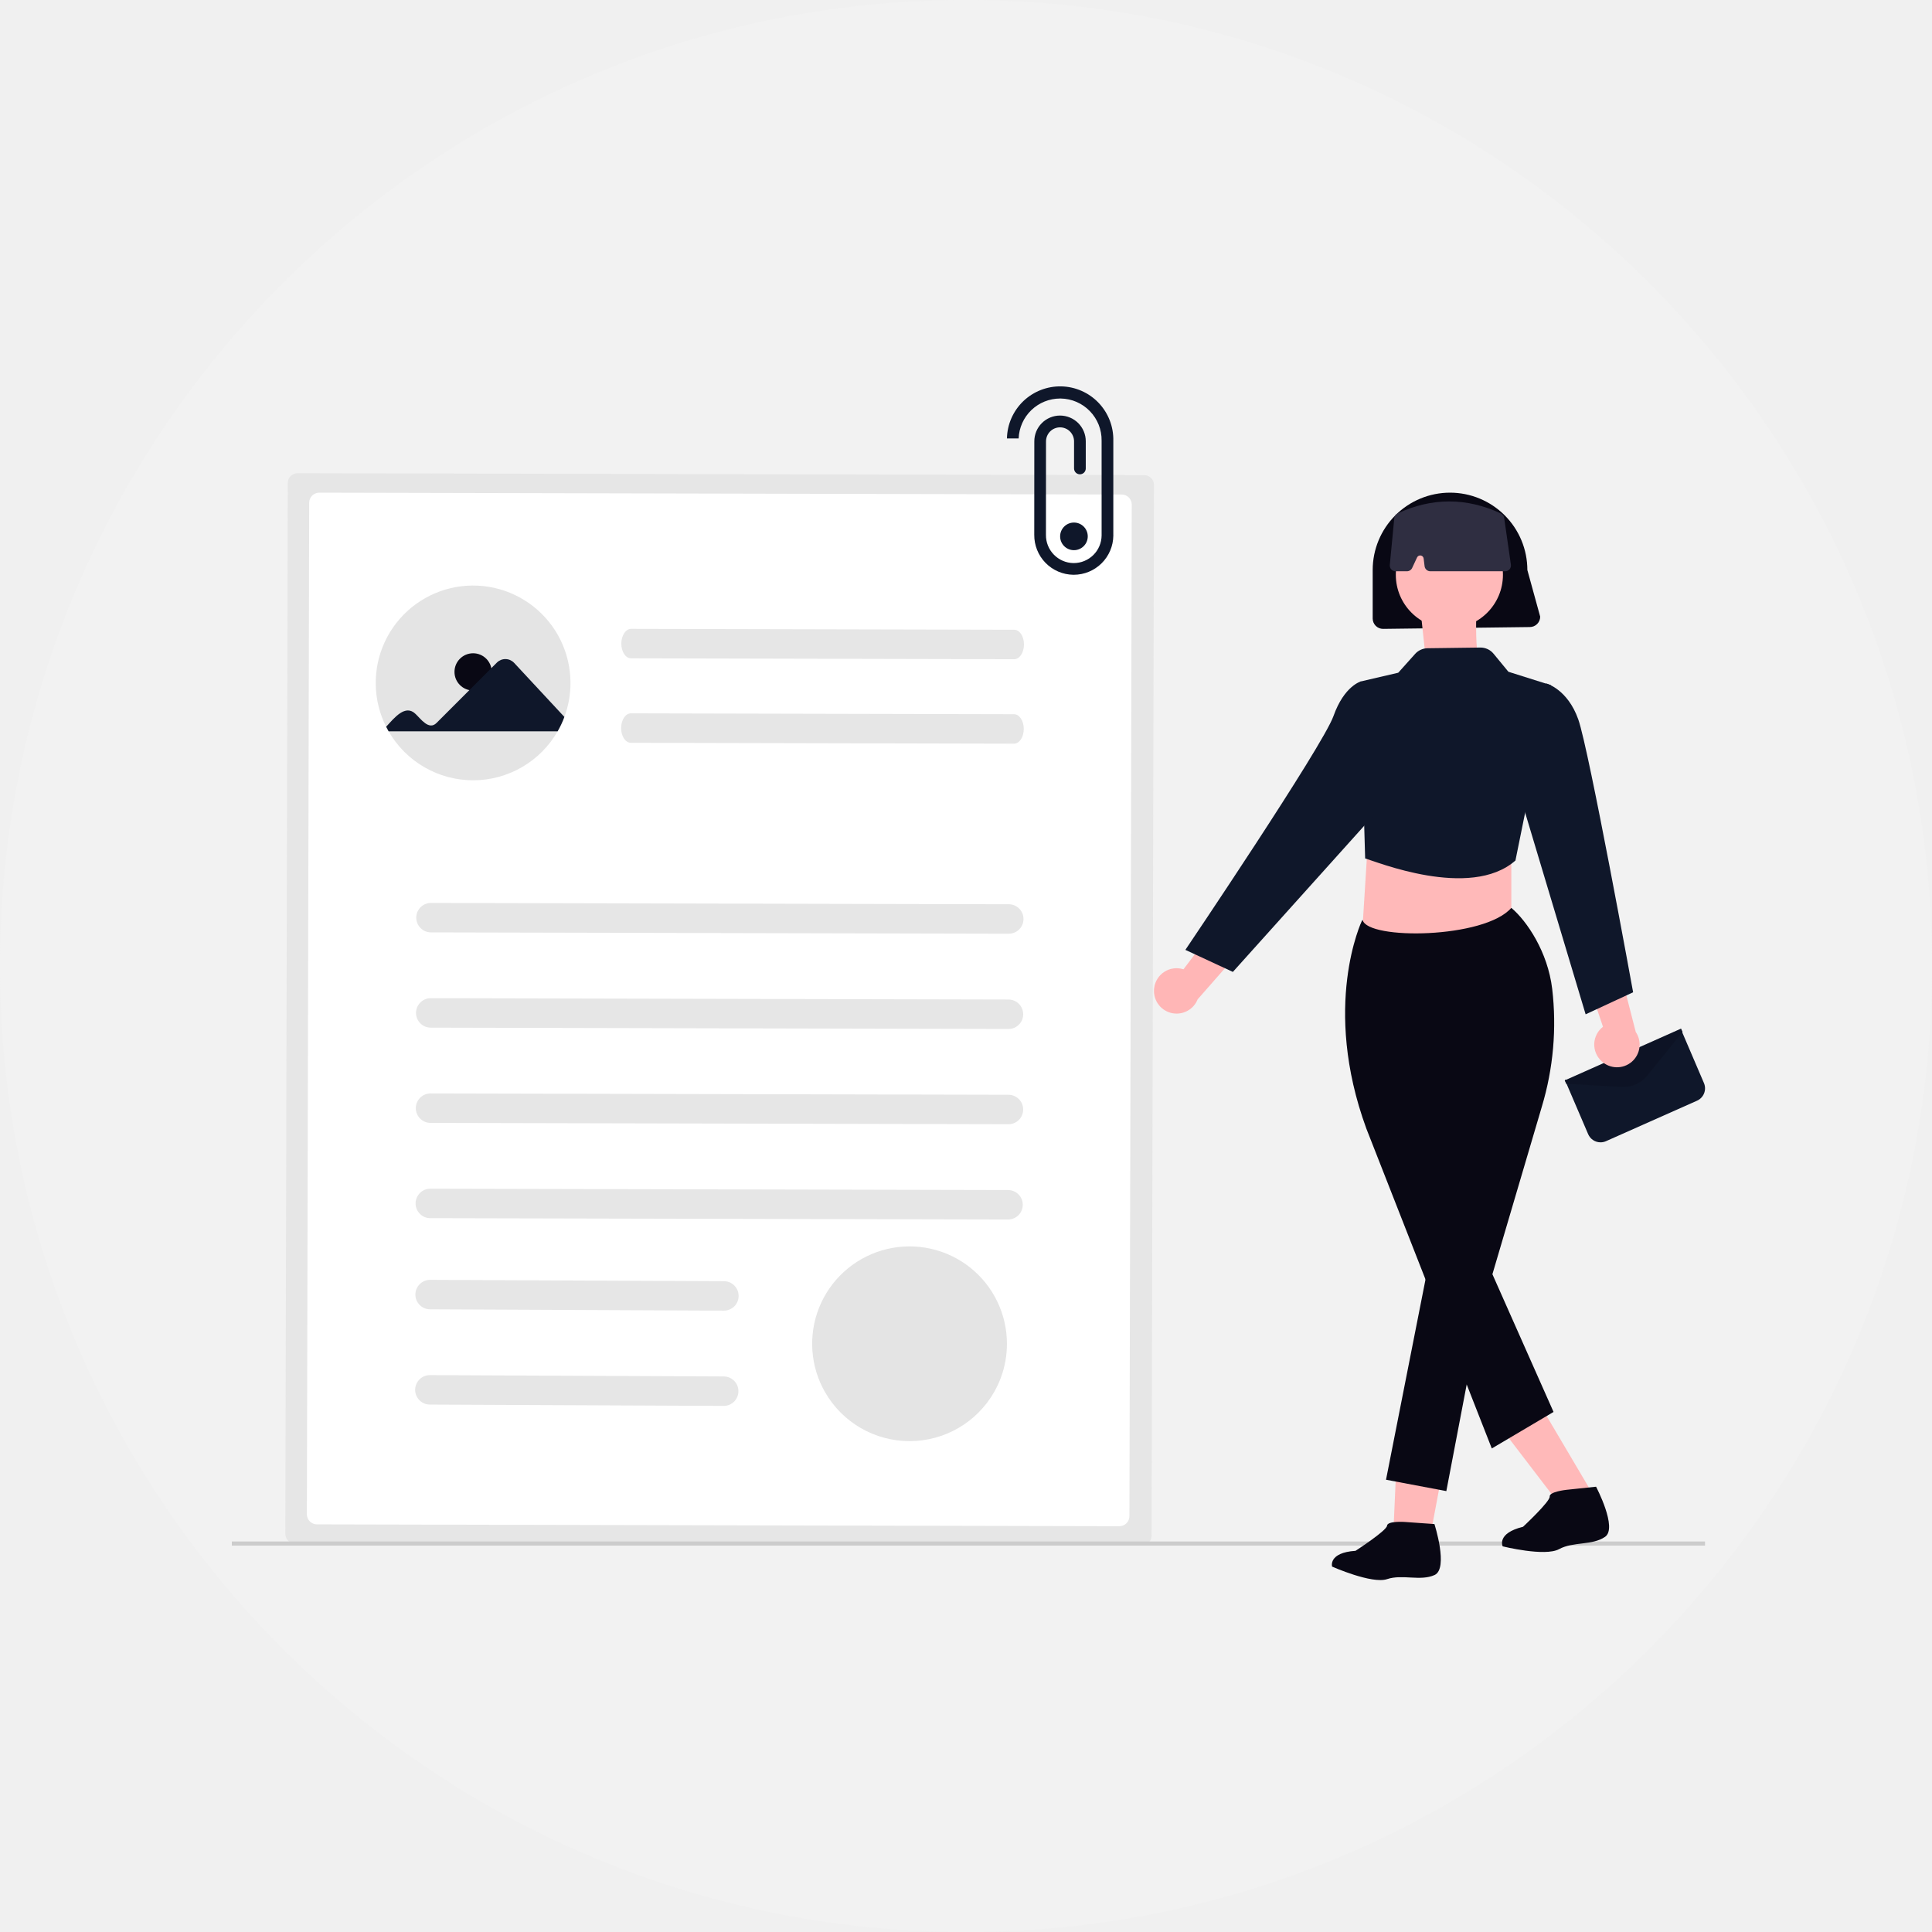
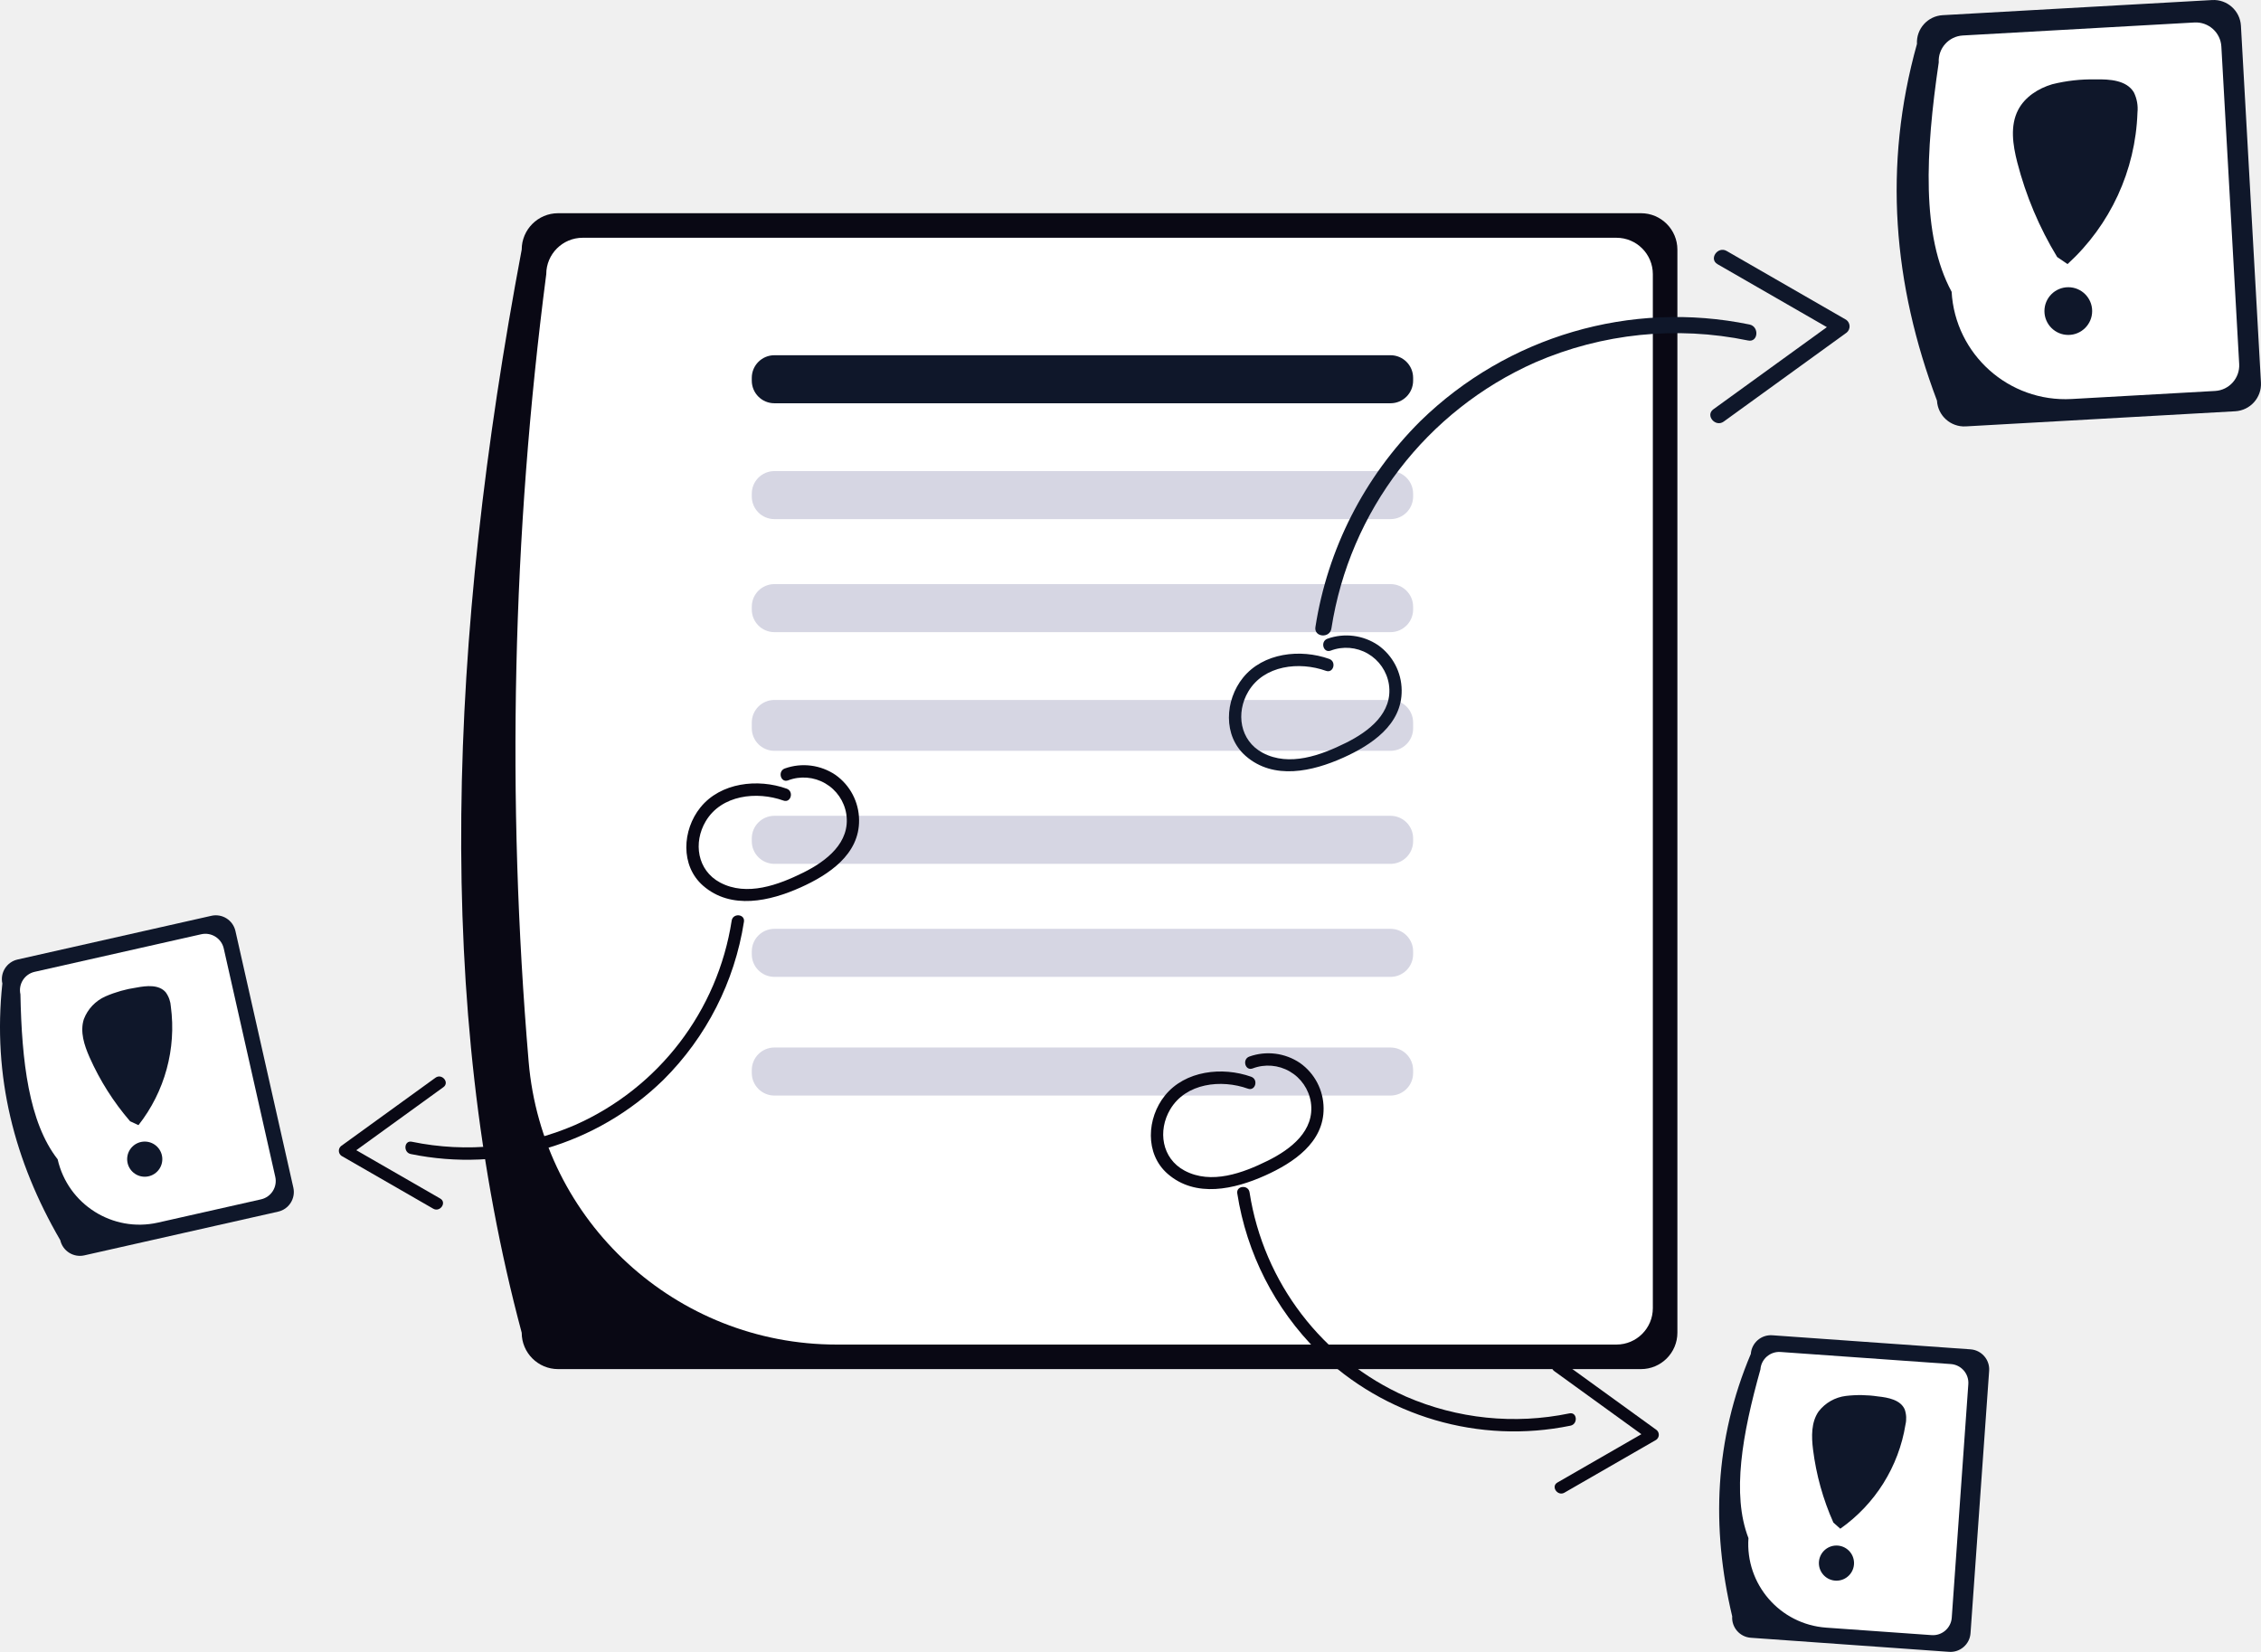
- <svg xmlns="http://www.w3.org/2000/svg" width="100" height="100" viewBox="0 0 100 100" fill="none">
-   <circle cx="50" cy="50" r="50" fill="#F2F2F2" />
-   <g clip-path="url(#clip0_18_54)">
-     <path d="M15.404 24.492C15.27 24.492 15.14 24.545 15.045 24.64C14.949 24.735 14.895 24.864 14.895 24.999L14.77 79.391C14.77 79.526 14.823 79.655 14.918 79.751C15.013 79.846 15.142 79.9 15.277 79.9L59.095 80.001C59.23 80.001 59.359 79.948 59.455 79.853C59.55 79.758 59.604 79.629 59.605 79.494L59.73 25.102C59.73 24.967 59.677 24.838 59.582 24.742C59.487 24.647 59.358 24.593 59.223 24.593L15.404 24.492Z" fill="#E6E6E6" />
-     <path d="M16.526 25.5C16.388 25.5 16.255 25.555 16.157 25.652C16.06 25.749 16.005 25.881 16.004 26.02L15.884 78.379C15.884 78.517 15.938 78.65 16.036 78.747C16.133 78.845 16.265 78.9 16.403 78.901L57.937 78.996C58.075 78.996 58.207 78.942 58.305 78.844C58.403 78.747 58.458 78.615 58.459 78.477L58.579 26.117C58.579 25.979 58.524 25.847 58.427 25.749C58.329 25.651 58.197 25.596 58.059 25.596L16.526 25.5Z" fill="white" />
-     <path d="M52.204 48.329L22.314 48.26C22.213 48.261 22.113 48.242 22.02 48.204C21.926 48.166 21.841 48.109 21.77 48.038C21.698 47.967 21.642 47.883 21.603 47.789C21.564 47.696 21.545 47.596 21.545 47.496C21.545 47.395 21.565 47.295 21.604 47.202C21.643 47.109 21.701 47.025 21.772 46.954C21.844 46.883 21.929 46.828 22.023 46.79C22.116 46.752 22.217 46.734 22.317 46.735L52.207 46.804C52.308 46.803 52.408 46.822 52.502 46.86C52.595 46.898 52.68 46.954 52.751 47.025C52.823 47.096 52.88 47.181 52.918 47.274C52.957 47.367 52.977 47.467 52.976 47.568C52.976 47.669 52.956 47.769 52.917 47.862C52.878 47.955 52.821 48.039 52.749 48.11C52.677 48.18 52.592 48.236 52.498 48.274C52.405 48.311 52.305 48.33 52.204 48.329Z" fill="#E6E6E6" />
-     <path d="M52.493 34.121L32.663 34.075C32.384 34.075 32.158 33.733 32.159 33.312C32.16 32.891 32.388 32.55 32.667 32.55L52.497 32.596C52.776 32.597 53.002 32.939 53.001 33.36C53 33.78 52.772 34.122 52.493 34.121Z" fill="#E6E6E6" />
-     <path d="M52.483 38.493L32.653 38.447C32.374 38.447 32.148 38.105 32.149 37.684C32.15 37.263 32.377 36.922 32.657 36.922L52.487 36.968C52.766 36.968 52.991 37.311 52.991 37.731C52.99 38.152 52.763 38.493 52.483 38.493Z" fill="#E6E6E6" />
-     <path d="M52.192 53.26L22.302 53.191C22.201 53.192 22.101 53.173 22.008 53.135C21.914 53.096 21.829 53.04 21.758 52.969C21.686 52.898 21.63 52.814 21.591 52.72C21.552 52.627 21.533 52.527 21.533 52.427C21.533 52.326 21.553 52.226 21.592 52.133C21.631 52.04 21.689 51.956 21.761 51.885C21.832 51.814 21.918 51.758 22.011 51.721C22.105 51.683 22.205 51.664 22.305 51.666L52.195 51.735C52.397 51.734 52.59 51.813 52.734 51.955C52.877 52.096 52.958 52.289 52.96 52.49C52.962 52.691 52.884 52.886 52.743 53.03C52.603 53.174 52.411 53.257 52.209 53.26H52.192L52.192 53.26Z" fill="#E6E6E6" />
-     <path d="M52.181 58.19L22.291 58.121C22.191 58.122 22.091 58.103 21.997 58.065C21.904 58.027 21.819 57.971 21.747 57.9C21.676 57.829 21.619 57.744 21.581 57.651C21.542 57.558 21.522 57.458 21.522 57.357C21.523 57.256 21.543 57.157 21.582 57.064C21.621 56.971 21.678 56.886 21.75 56.816C21.822 56.745 21.907 56.689 22 56.651C22.094 56.614 22.194 56.595 22.295 56.596L52.185 56.665C52.285 56.664 52.385 56.682 52.479 56.719C52.572 56.757 52.657 56.812 52.729 56.882C52.801 56.952 52.858 57.036 52.898 57.128C52.937 57.221 52.958 57.32 52.959 57.421C52.96 57.521 52.941 57.621 52.903 57.714C52.866 57.807 52.81 57.892 52.739 57.964C52.669 58.035 52.585 58.092 52.492 58.131C52.399 58.17 52.3 58.19 52.199 58.19H52.181H52.181Z" fill="#E6E6E6" />
-     <path d="M52.17 63.121L22.28 63.052C22.179 63.053 22.079 63.034 21.986 62.996C21.892 62.958 21.808 62.902 21.736 62.831C21.664 62.76 21.608 62.675 21.569 62.582C21.53 62.489 21.511 62.389 21.511 62.288C21.511 62.187 21.531 62.087 21.57 61.995C21.61 61.902 21.667 61.817 21.738 61.746C21.81 61.676 21.895 61.62 21.989 61.582C22.083 61.545 22.183 61.526 22.284 61.527L52.173 61.596C52.375 61.596 52.568 61.675 52.712 61.816C52.855 61.958 52.937 62.15 52.938 62.352C52.94 62.553 52.863 62.747 52.722 62.891C52.581 63.035 52.389 63.118 52.188 63.121H52.17Z" fill="#E6E6E6" />
-     <path d="M37.453 67.839L22.269 67.77C22.168 67.771 22.068 67.752 21.974 67.714C21.881 67.676 21.796 67.62 21.725 67.548C21.653 67.477 21.596 67.393 21.558 67.3C21.519 67.207 21.499 67.107 21.5 67.006C21.5 66.905 21.52 66.805 21.559 66.712C21.598 66.619 21.655 66.535 21.727 66.464C21.799 66.393 21.884 66.338 21.978 66.3C22.071 66.262 22.171 66.244 22.272 66.245L37.457 66.314C37.557 66.312 37.657 66.331 37.751 66.368C37.844 66.405 37.929 66.46 38.001 66.531C38.073 66.601 38.13 66.684 38.17 66.777C38.209 66.869 38.23 66.969 38.231 67.069C38.232 67.17 38.213 67.269 38.175 67.363C38.138 67.456 38.082 67.541 38.011 67.612C37.941 67.684 37.857 67.741 37.764 67.779C37.671 67.818 37.572 67.839 37.471 67.839L37.453 67.839Z" fill="#E6E6E6" />
-     <path d="M37.442 72.769L22.257 72.701C22.156 72.701 22.056 72.682 21.963 72.644C21.87 72.606 21.785 72.55 21.713 72.479C21.642 72.408 21.585 72.323 21.546 72.23C21.508 72.137 21.488 72.037 21.488 71.936C21.488 71.835 21.509 71.736 21.548 71.643C21.587 71.55 21.644 71.465 21.716 71.395C21.788 71.324 21.873 71.268 21.966 71.231C22.06 71.193 22.16 71.174 22.261 71.176L37.446 71.245C37.546 71.243 37.646 71.261 37.739 71.298C37.833 71.336 37.918 71.391 37.99 71.461C38.062 71.531 38.119 71.615 38.159 71.707C38.198 71.8 38.219 71.899 38.22 72C38.221 72.1 38.202 72.2 38.164 72.293C38.126 72.386 38.071 72.471 38 72.543C37.929 72.614 37.845 72.671 37.753 72.71C37.66 72.749 37.56 72.769 37.46 72.769H37.442Z" fill="#E6E6E6" />
-     <path d="M57.625 27.682V22.814C57.633 22.453 57.57 22.093 57.439 21.756C57.308 21.419 57.112 21.11 56.862 20.849C56.612 20.587 56.313 20.378 55.982 20.232C55.651 20.086 55.294 20.007 54.932 19.999C54.571 19.991 54.211 20.055 53.874 20.186C53.537 20.317 53.229 20.513 52.967 20.763C52.706 21.014 52.497 21.313 52.351 21.644C52.205 21.975 52.127 22.332 52.119 22.693H52.725C52.746 22.139 52.982 21.613 53.382 21.228C53.782 20.843 54.315 20.628 54.871 20.627H54.902C55.472 20.636 56.016 20.871 56.412 21.281C56.809 21.69 57.028 22.24 57.019 22.81V27.721C57.014 28.1 56.86 28.462 56.591 28.728C56.321 28.994 55.958 29.144 55.579 29.145H55.561C55.178 29.139 54.814 28.982 54.547 28.708C54.28 28.434 54.133 28.065 54.138 27.683L54.141 22.848C54.141 22.753 54.16 22.658 54.196 22.57C54.232 22.482 54.285 22.402 54.352 22.334C54.419 22.266 54.499 22.213 54.587 22.176C54.675 22.139 54.77 22.12 54.865 22.12C54.96 22.119 55.054 22.138 55.143 22.174C55.231 22.21 55.311 22.263 55.379 22.331C55.446 22.398 55.5 22.478 55.537 22.566C55.574 22.654 55.593 22.748 55.593 22.843V24.248C55.593 24.328 55.625 24.405 55.682 24.462C55.738 24.519 55.816 24.551 55.896 24.551C55.976 24.551 56.053 24.519 56.11 24.462C56.167 24.405 56.199 24.328 56.199 24.248V22.838C56.199 22.663 56.164 22.49 56.097 22.329C56.029 22.167 55.931 22.021 55.807 21.897C55.683 21.774 55.536 21.676 55.375 21.61C55.213 21.543 55.04 21.509 54.865 21.509C54.69 21.509 54.517 21.544 54.356 21.611C54.194 21.678 54.048 21.777 53.924 21.901C53.801 22.024 53.703 22.171 53.636 22.333C53.57 22.495 53.536 22.668 53.536 22.843L53.533 27.679C53.527 28.221 53.736 28.744 54.115 29.132C54.494 29.521 55.012 29.743 55.554 29.75H55.58C56.118 29.749 56.634 29.536 57.017 29.158C57.4 28.779 57.619 28.265 57.626 27.727C57.625 27.711 57.625 27.695 57.625 27.682Z" fill="#0F172A" />
-     <path d="M52.119 69.553C52.12 70.154 52.012 70.75 51.803 71.313C51.707 71.571 51.59 71.82 51.453 72.058C51.011 72.829 50.374 73.469 49.606 73.914C48.838 74.359 47.966 74.593 47.078 74.593C46.191 74.593 45.319 74.359 44.551 73.914C43.783 73.469 43.146 72.829 42.704 72.058C42.66 71.981 42.617 71.902 42.577 71.823C42.234 71.143 42.05 70.395 42.038 69.634C42.026 68.873 42.186 68.119 42.507 67.428C42.828 66.738 43.301 66.13 43.891 65.649C44.48 65.167 45.171 64.826 45.912 64.65C46.652 64.474 47.423 64.468 48.166 64.632C48.909 64.796 49.606 65.126 50.203 65.598C50.8 66.07 51.283 66.671 51.614 67.356C51.946 68.041 52.119 68.792 52.119 69.553Z" fill="#E4E4E4" />
-     <path d="M29.528 35.348C29.529 35.949 29.422 36.545 29.212 37.108C29.117 37.366 29 37.615 28.862 37.853C28.421 38.623 27.784 39.263 27.016 39.708C26.248 40.153 25.376 40.388 24.488 40.388C23.6 40.388 22.728 40.153 21.96 39.708C21.192 39.263 20.555 38.623 20.114 37.853C20.069 37.776 20.027 37.697 19.987 37.617C19.644 36.938 19.46 36.189 19.448 35.428C19.436 34.667 19.596 33.913 19.917 33.223C20.238 32.533 20.711 31.924 21.3 31.443C21.89 30.962 22.581 30.62 23.321 30.444C24.062 30.268 24.833 30.262 25.576 30.426C26.319 30.591 27.015 30.921 27.612 31.393C28.21 31.865 28.692 32.466 29.024 33.151C29.356 33.836 29.528 34.587 29.528 35.348Z" fill="#E4E4E4" />
-     <path d="M24.488 35.74C25.02 35.74 25.451 35.309 25.451 34.777C25.451 34.245 25.02 33.813 24.488 33.813C23.955 33.813 23.524 34.245 23.524 34.777C23.524 35.309 23.955 35.74 24.488 35.74Z" fill="#090814" />
-     <path d="M19.987 37.617C20.411 37.158 20.979 36.43 21.511 36.956C21.778 37.205 22.197 37.82 22.597 37.418L25.722 34.292C25.781 34.234 25.851 34.189 25.927 34.158C26.004 34.127 26.086 34.112 26.169 34.114C26.252 34.115 26.333 34.133 26.409 34.166C26.484 34.2 26.552 34.248 26.609 34.308L29.212 37.108C29.117 37.366 29 37.615 28.863 37.853H20.114L19.987 37.617Z" fill="#0F172A" />
-     <path d="M55.587 28.477C55.982 28.477 56.302 28.157 56.302 27.762C56.302 27.367 55.982 27.047 55.587 27.047C55.192 27.047 54.872 27.367 54.872 27.762C54.872 28.157 55.192 28.477 55.587 28.477Z" fill="#0F172A" />
-     <path d="M84.026 56.262C83.996 56.262 83.966 56.261 83.937 56.259L81.069 56.097L80.991 55.923L81.045 55.899L87.011 53.242L87.088 53.417L85.263 55.672C85.114 55.856 84.925 56.005 84.711 56.107C84.497 56.209 84.263 56.262 84.026 56.262L84.026 56.262Z" fill="#0F172A" />
-     <path d="M88.252 79.788H12V80.001H88.252V79.788Z" fill="#CCCCCC" />
-     <path d="M78.226 50.187L70.447 49.228L70.874 42.409H78.226L78.226 50.187Z" fill="#FFB9B9" />
-     <path d="M82.843 59.127C82.707 59.127 82.573 59.087 82.46 59.012C82.346 58.937 82.257 58.83 82.203 58.705L80.999 55.896L84.568 55.908L87.021 53.314L88.197 56.061C88.268 56.229 88.271 56.418 88.204 56.589C88.137 56.759 88.007 56.896 87.84 56.971L83.126 59.067C83.037 59.107 82.94 59.127 82.843 59.127Z" fill="#0F172A" />
-     <path opacity="0.242" d="M84.026 56.262C83.996 56.262 83.966 56.261 83.937 56.259L81.069 56.097L80.991 55.923L81.045 55.899L87.011 53.242L87.088 53.417L85.263 55.672C85.114 55.856 84.925 56.005 84.711 56.107C84.497 56.209 84.263 56.262 84.026 56.262L84.026 56.262Z" fill="#090814" />
-     <path d="M79.183 32.456L71.588 32.551C71.445 32.551 71.308 32.494 71.207 32.393C71.107 32.293 71.05 32.156 71.05 32.013V29.504C71.05 28.442 71.472 27.424 72.222 26.673C72.973 25.922 73.991 25.5 75.053 25.5C76.115 25.5 77.133 25.922 77.883 26.673C78.634 27.424 79.056 28.442 79.056 29.504L79.72 31.918C79.72 32.061 79.663 32.197 79.563 32.298C79.462 32.399 79.325 32.456 79.183 32.456Z" fill="#090814" />
-     <path d="M82.901 54.932C82.775 54.817 82.675 54.676 82.609 54.519C82.542 54.362 82.512 54.193 82.518 54.022C82.525 53.852 82.569 53.685 82.647 53.533C82.725 53.382 82.835 53.249 82.97 53.145L81.648 49.218L83.73 49.768L84.666 53.413C84.827 53.651 84.895 53.94 84.857 54.225C84.819 54.51 84.678 54.771 84.46 54.958C84.242 55.146 83.963 55.247 83.675 55.242C83.388 55.237 83.112 55.126 82.901 54.932Z" fill="#FFB6B6" />
-     <path d="M73.901 80.189L72.093 79.936L72.365 73.803L75.034 74.176L73.901 80.189Z" fill="#FFB9B9" />
-     <path d="M82.236 76.987L80.611 77.725L76.307 72.101L78.705 71.012L82.236 76.987Z" fill="#FFB9B9" />
-     <path d="M75.02 32.525C76.551 32.525 77.792 31.283 77.792 29.752C77.792 28.221 76.551 26.98 75.02 26.98C73.489 26.98 72.247 28.221 72.247 29.752C72.247 31.283 73.489 32.525 75.02 32.525Z" fill="#FFB9B9" />
-     <path d="M77.215 74.972L70.722 58.416C68.398 52.069 70.475 47.695 70.496 47.651L70.507 47.63L70.529 47.622C70.796 48.66 76.841 48.589 78.226 46.991C79.034 47.67 80.111 49.269 80.341 51.18C80.582 53.23 80.399 55.308 79.804 57.285L77.247 65.954L80.411 73.082L77.215 74.972Z" fill="#090814" />
-     <path d="M74.084 64.703L71.74 76.59L74.862 77.179L76.827 66.889L74.084 64.703Z" fill="#090814" />
-     <path d="M76.409 31.894C76.409 31.894 76.361 33.897 76.556 33.946C76.751 33.995 73.869 34.776 73.869 34.776L73.576 32.041L76.409 31.894Z" fill="#FFB9B9" />
-     <path d="M70.66 44.433C71.159 44.567 76.097 46.601 78.439 44.54L80.277 35.465L78.075 34.77L77.306 33.836C77.223 33.734 77.118 33.653 76.999 33.598C76.88 33.543 76.75 33.515 76.619 33.517L73.887 33.553C73.767 33.555 73.647 33.582 73.537 33.632C73.427 33.682 73.329 33.754 73.248 33.844L72.373 34.82L70.397 35.28L70.66 44.433Z" fill="#0F172A" />
-     <path d="M79.439 36.172L80.037 35.376C80.037 35.376 81.134 35.664 81.691 37.235C82.248 38.806 84.53 51.36 84.53 51.36L82.072 52.501L78.744 41.406L79.439 36.172Z" fill="#0F172A" />
-     <path d="M59.742 51.122C59.765 50.953 59.825 50.792 59.918 50.649C60.01 50.505 60.133 50.384 60.277 50.294C60.422 50.203 60.584 50.145 60.753 50.124C60.922 50.103 61.094 50.119 61.256 50.172L63.755 46.866L64.474 48.895L61.991 51.724C61.885 51.991 61.685 52.21 61.428 52.339C61.172 52.468 60.876 52.498 60.599 52.424C60.321 52.35 60.081 52.176 59.923 51.937C59.765 51.697 59.7 51.407 59.742 51.123L59.742 51.122Z" fill="#FFB6B6" />
-     <path d="M71.275 35.997L70.447 35.269C70.447 35.269 69.58 35.488 69.022 37.059C68.465 38.631 61.355 49.165 61.355 49.165L63.813 50.306L71.97 41.23L71.275 35.997Z" fill="#0F172A" />
-     <path d="M77.909 29.569H74.034C73.961 29.569 73.891 29.543 73.836 29.494C73.781 29.446 73.746 29.38 73.737 29.308L73.687 28.906C73.682 28.868 73.665 28.832 73.638 28.804C73.611 28.776 73.575 28.758 73.537 28.752C73.499 28.746 73.459 28.752 73.425 28.771C73.391 28.789 73.363 28.818 73.347 28.853L73.093 29.397C73.069 29.448 73.03 29.492 72.982 29.522C72.934 29.553 72.879 29.569 72.822 29.569H72.233C72.194 29.569 72.155 29.562 72.119 29.547C72.083 29.532 72.05 29.51 72.022 29.482C71.995 29.455 71.972 29.422 71.957 29.386C71.942 29.349 71.935 29.311 71.935 29.271C71.935 29.262 71.935 29.252 71.936 29.242L72.168 26.818C72.173 26.766 72.191 26.716 72.221 26.674C72.251 26.631 72.291 26.597 72.339 26.575C74.113 25.746 75.913 25.747 77.687 26.578C77.732 26.599 77.771 26.631 77.801 26.671C77.83 26.711 77.849 26.758 77.856 26.807L78.204 29.228C78.21 29.27 78.207 29.314 78.195 29.355C78.183 29.396 78.162 29.434 78.134 29.466C78.106 29.498 78.072 29.524 78.033 29.542C77.994 29.56 77.951 29.569 77.909 29.569L77.909 29.569Z" fill="#2F2E41" />
-     <path d="M74.246 78.885C74.246 78.885 74.985 81.187 74.254 81.522C73.524 81.856 72.586 81.469 71.796 81.735C71.006 82.001 68.948 81.086 68.948 81.086C68.948 81.086 68.74 80.364 70.162 80.27C70.162 80.27 71.775 79.226 71.793 78.97C71.811 78.714 72.706 78.776 72.706 78.776L74.246 78.885Z" fill="#090814" />
-     <path d="M82.612 76.952C82.612 76.952 83.74 79.09 83.078 79.546C82.417 80.003 81.426 79.784 80.695 80.184C79.964 80.583 77.779 80.039 77.779 80.039C77.779 80.039 77.449 79.365 78.832 79.026C78.832 79.026 80.238 77.717 80.212 77.462C80.185 77.208 81.078 77.113 81.078 77.113L82.612 76.952Z" fill="#090814" />
+ <svg xmlns="http://www.w3.org/2000/svg" width="800" height="584.6" viewBox="0 0 800 584.6" role="img" artist="Katerina Limpitsouni" source="https://undraw.co/">
+   <g transform="translate(-555.995 -289.74)">
+     <g transform="translate(1227.079 289.74)">
+       <path d="M662.776,344.458c-15.511-41.126-19.159-83.117-7.089-126.253a9.664,9.664,0,0,1,9.1-10.18l95.349-5.354a9.665,9.665,0,0,1,10.179,9.1L777.4,338.022a9.664,9.664,0,0,1-9.1,10.18l-95.349,5.354a9.665,9.665,0,0,1-10.18-9.1Z" transform="translate(-648.5 -202.656)" fill="#0f172a" />
+       <path d="M664.411,303.432c-10.749-19.87-9.25-49.275-4.557-81.167a9.051,9.051,0,0,1,8.52-9.533l81.945-4.6a9.051,9.051,0,0,1,9.534,8.52L766.16,329a9.051,9.051,0,0,1-8.52,9.533l-50.763,2.85A40.317,40.317,0,0,1,664.411,303.432Z" transform="translate(-644.962 -200.175)" fill="#fff" />
+       <circle cx="8.443" cy="8.443" r="8.443" transform="translate(52.29 101.646)" fill="#0f172a" />
+       <path d="M719.563,226.547c-2.576-4.294-8.54-4.678-13.547-4.566a58.141,58.141,0,0,0-15.33,1.717c-4.944,1.47-9.653,4.478-12.04,9.049-2.933,5.619-1.9,12.43-.328,18.569a123.939,123.939,0,0,0,14.126,33.525l3.662,2.5a76.016,76.016,0,0,0,24.745-53.61,13.139,13.139,0,0,0-1.288-7.188Z" transform="translate(-635.645 -193.88)" fill="#0f172a" />
+     </g>
+     <path d="M341.6,647.809c-31-115.73-26-245.442,0-383.315a12.892,12.892,0,0,1,12.877-12.877H737.635a12.892,12.892,0,0,1,12.877,12.877V647.809a12.892,12.892,0,0,1-12.877,12.877H354.479A12.892,12.892,0,0,1,341.6,647.809Z" transform="translate(398.988 113.579)" fill="#090814" />
+     <path d="M338.056,549.166a1306.187,1306.187,0,0,1,6.232-278.7,12.892,12.892,0,0,1,12.877-12.877H722.946a12.877,12.877,0,0,1,12.877,12.877V636.407a12.877,12.877,0,0,1-12.877,12.877H447.08A109.349,109.349,0,0,1,338.056,549.166Z" transform="translate(404.988 116.295)" fill="#fff" />
+     <rect width="234" height="17" rx="8" transform="translate(821.995 415.454)" fill="#0f172a" />
+     <rect width="234" height="17" rx="8" transform="translate(821.995 456.454)" fill="#d6d6e3" />
+     <rect width="234" height="17" rx="8" transform="translate(821.995 496.454)" fill="#d6d6e3" />
+     <rect width="234" height="18" rx="8" transform="translate(821.995 537.454)" fill="#d6d6e3" />
+     <rect width="234" height="17" rx="8" transform="translate(821.995 578.454)" fill="#d6d6e3" />
+     <rect width="234" height="17" rx="8" transform="translate(821.995 618.454)" fill="#d6d6e3" />
+     <rect width="234" height="17" rx="8" transform="translate(821.995 660.454)" fill="#d6d6e3" />
+     <path d="M524.468,338.324c-10.191-3.641-23.389-2.221-30.541,6.654-6.406,7.949-7.175,20.606.976,27.7,9.922,8.636,23.664,5.459,34.5.587,9.914-4.458,20.826-11.646,20.673-23.845a19.735,19.735,0,0,0-8.355-15.977,20.005,20.005,0,0,0-17.921-2.269c-2.616.956-1.486,5.175,1.16,4.208a15.334,15.334,0,0,1,20.6,11.928C547.083,357.439,538.429,364,530.387,368c-8.823,4.384-20.052,8.579-29.5,3.542-8.079-4.309-9.557-14.135-5.078-21.682,5.553-9.356,18.055-10.7,27.495-7.323,2.649.946,3.79-3.268,1.16-4.208Z" transform="translate(501.865 184.614)" fill="#0f172a" />
+     <path d="M430.468,380.324c-10.191-3.641-23.389-2.221-30.541,6.655-6.406,7.949-7.174,20.606.976,27.7,9.922,8.636,23.664,5.459,34.5.587,9.914-4.458,20.826-11.646,20.673-23.845a19.735,19.735,0,0,0-8.355-15.977,20,20,0,0,0-17.921-2.269c-2.616.956-1.486,5.175,1.16,4.208a15.334,15.334,0,0,1,20.6,11.928c1.53,10.128-7.123,16.688-15.165,20.684-8.823,4.384-20.052,8.579-29.5,3.542-8.079-4.309-9.557-14.135-5.078-21.682,5.553-9.356,18.055-10.7,27.5-7.323C431.957,385.478,433.1,381.264,430.468,380.324Z" transform="translate(403.881 188.527)" fill="#090814" />
+     <path d="M508.987,490.819a100.731,100.731,0,0,0,28.5,55.949,99.344,99.344,0,0,0,89.406,26.25c2.719-.568,2.366-4.921-.382-4.347a96.263,96.263,0,0,1-57.833-5.952,95,95,0,0,1-55.348-72.282c-.422-2.766-4.771-2.4-4.347.382Z" transform="translate(484.787 221.263)" fill="#090814" />
+     <path d="M595.955,580.541l32.456-18.691a2.193,2.193,0,0,0,.162-3.468l-33.416-24.191c-2.262-1.637-5.083,1.694-2.8,3.344l33.416,24.191.162-3.468-32.456,18.69c-2.437,1.4.061,4.985,2.479,3.592Z" transform="translate(513.582 237.449)" fill="#090814" />
+     <path d="M528,381.111a131.212,131.212,0,0,1,37.13-72.881,129.408,129.408,0,0,1,116.462-34.193c3.542.74,3.082,6.41-.5,5.662a125.4,125.4,0,0,0-75.334,7.753,123.75,123.75,0,0,0-72.1,94.156c-.549,3.6-6.215,3.127-5.662-.5Z" transform="translate(493.423 130.543)" fill="#0f172a" />
+     <path d="M616.3,253.68l42.278,24.347a2.857,2.857,0,0,1,.211,4.518l-43.528,31.512c-2.946,2.133-6.621-2.206-3.652-4.356l43.528-31.512.211,4.518-42.278-24.347C609.9,256.531,613.15,251.866,616.3,253.68Z" transform="translate(550.632 124.878)" fill="#0f172a" />
+     <path d="M446.4,410.819a100.731,100.731,0,0,1-28.5,55.949,99.344,99.344,0,0,1-89.406,26.25c-2.719-.568-2.366-4.921.382-4.347a96.263,96.263,0,0,0,57.832-5.952,95,95,0,0,0,55.348-72.282c.422-2.767,4.771-2.4,4.347.382Z" transform="translate(372.824 205.128)" fill="#090814" />
+     <path d="M333.82,500.541l-32.456-18.691a2.193,2.193,0,0,1-.162-3.468l33.416-24.191c2.262-1.637,5.083,1.694,2.8,3.344l-33.416,24.191-.162-3.468,32.456,18.69c2.437,1.4-.061,4.985-2.479,3.592Z" transform="translate(375.462 216.951)" fill="#090814" />
+     <g transform="translate(555.995 613.665)">
+       <path d="M237.326,553.459c-16.263-27.982-24.014-58.033-20.491-90.827a7.116,7.116,0,0,1,5.37-8.5L290.8,438.658a7.116,7.116,0,0,1,8.5,5.37l20.491,90.827a7.116,7.116,0,0,1-5.369,8.5l-68.594,15.475a7.116,7.116,0,0,1-8.5-5.37Z" transform="translate(-215.999 -438.484)" fill="#0f172a" />
+       <path d="M234.191,522.794c-10.221-13.124-12.706-34.661-13.174-58.392a6.664,6.664,0,0,1,5.029-7.959L285,443.144a6.665,6.665,0,0,1,7.959,5.029L311.191,529a6.665,6.665,0,0,1-5.029,7.959l-36.519,8.239A29.686,29.686,0,0,1,234.191,522.794Z" transform="translate(-213.791 -436.44)" fill="#fff" />
+       <circle cx="6.217" cy="6.217" r="6.217" transform="translate(44.995 80.081)" fill="#f2f2f2" />
+       <path d="M265.541,457.906c-2.393-2.806-6.771-2.359-10.393-1.669a42.808,42.808,0,0,0-10.924,3.11,14.419,14.419,0,0,0-7.644,8.035c-1.447,4.437.129,9.259,2.019,13.525a91.256,91.256,0,0,0,14.333,22.63l2.964,1.372a55.972,55.972,0,0,0,11.455-41.94A9.674,9.674,0,0,0,265.541,457.906Z" transform="translate(-206.9 -430.651)" fill="#f2f2f2" />
+       <circle cx="6.217" cy="6.217" r="6.217" transform="translate(44.995 80.081)" fill="#0f172a" />
+       <path d="M265.541,457.906c-2.393-2.806-6.771-2.359-10.393-1.669a42.808,42.808,0,0,0-10.924,3.11,14.419,14.419,0,0,0-7.644,8.035c-1.447,4.437.129,9.259,2.019,13.525a91.256,91.256,0,0,0,14.333,22.63l2.964,1.372a55.972,55.972,0,0,0,11.455-41.94A9.674,9.674,0,0,0,265.541,457.906Z" transform="translate(-206.9 -430.651)" fill="#0f172a" />
+     </g>
+     <g transform="translate(1164.278 762.271)">
+       <path d="M628.492,617.509c-7.5-31.484-6.246-62.494,6.59-92.876a7.116,7.116,0,0,1,7.594-6.587l70.142,4.977a7.116,7.116,0,0,1,6.587,7.593l-6.59,92.876a7.116,7.116,0,0,1-7.594,6.587L635.08,625.1A7.116,7.116,0,0,1,628.492,617.509Z" transform="translate(-623.877 -518.028)" fill="#0f172a" />
+       <path d="M633.054,587.99c-6-15.515-2.163-36.853,4.237-59.709a6.664,6.664,0,0,1,7.111-6.169l60.281,4.277a6.664,6.664,0,0,1,6.169,7.111l-5.864,82.647a6.665,6.665,0,0,1-7.112,6.169l-37.343-2.65a29.686,29.686,0,0,1-27.48-31.677Z" transform="translate(-622.69 -516.18)" fill="#fff" />
+       <circle cx="6.217" cy="6.217" r="6.217" transform="translate(35.287 74.432)" fill="#0f172a" />
+       <path d="M679.256,537.667c-1.481-3.377-5.8-4.213-9.469-4.6a42.813,42.813,0,0,0-11.357-.174,14.419,14.419,0,0,0-9.637,5.487c-2.666,3.831-2.549,8.9-1.97,13.533a91.253,91.253,0,0,0,7.193,25.8l2.442,2.169a55.972,55.972,0,0,0,23.07-36.85A9.674,9.674,0,0,0,679.256,537.667Z" transform="translate(-613.602 -511.406)" fill="#0f172a" />
+     </g>
+     <path d="M523.468,464.324c-10.191-3.641-23.389-2.221-30.541,6.655-6.406,7.949-7.174,20.606.976,27.7,9.922,8.636,23.664,5.459,34.5.587,9.914-4.458,20.826-11.646,20.673-23.845a19.735,19.735,0,0,0-8.355-15.977,20,20,0,0,0-17.921-2.269c-2.616.956-1.486,5.175,1.16,4.208a15.334,15.334,0,0,1,20.6,11.928C546.083,483.439,537.429,490,529.387,494c-8.823,4.384-20.052,8.579-29.5,3.542-8.079-4.309-9.557-14.135-5.078-21.682,5.553-9.356,18.055-10.7,27.495-7.323,2.649.947,3.79-3.268,1.16-4.208Z" transform="translate(475.241 206.48)" fill="#090814" />
  </g>
-   <defs>
-     <clipPath id="clip0_18_54">
-       <rect width="76.252" height="62" fill="white" transform="translate(12 20)" />
-     </clipPath>
-   </defs>
</svg>
